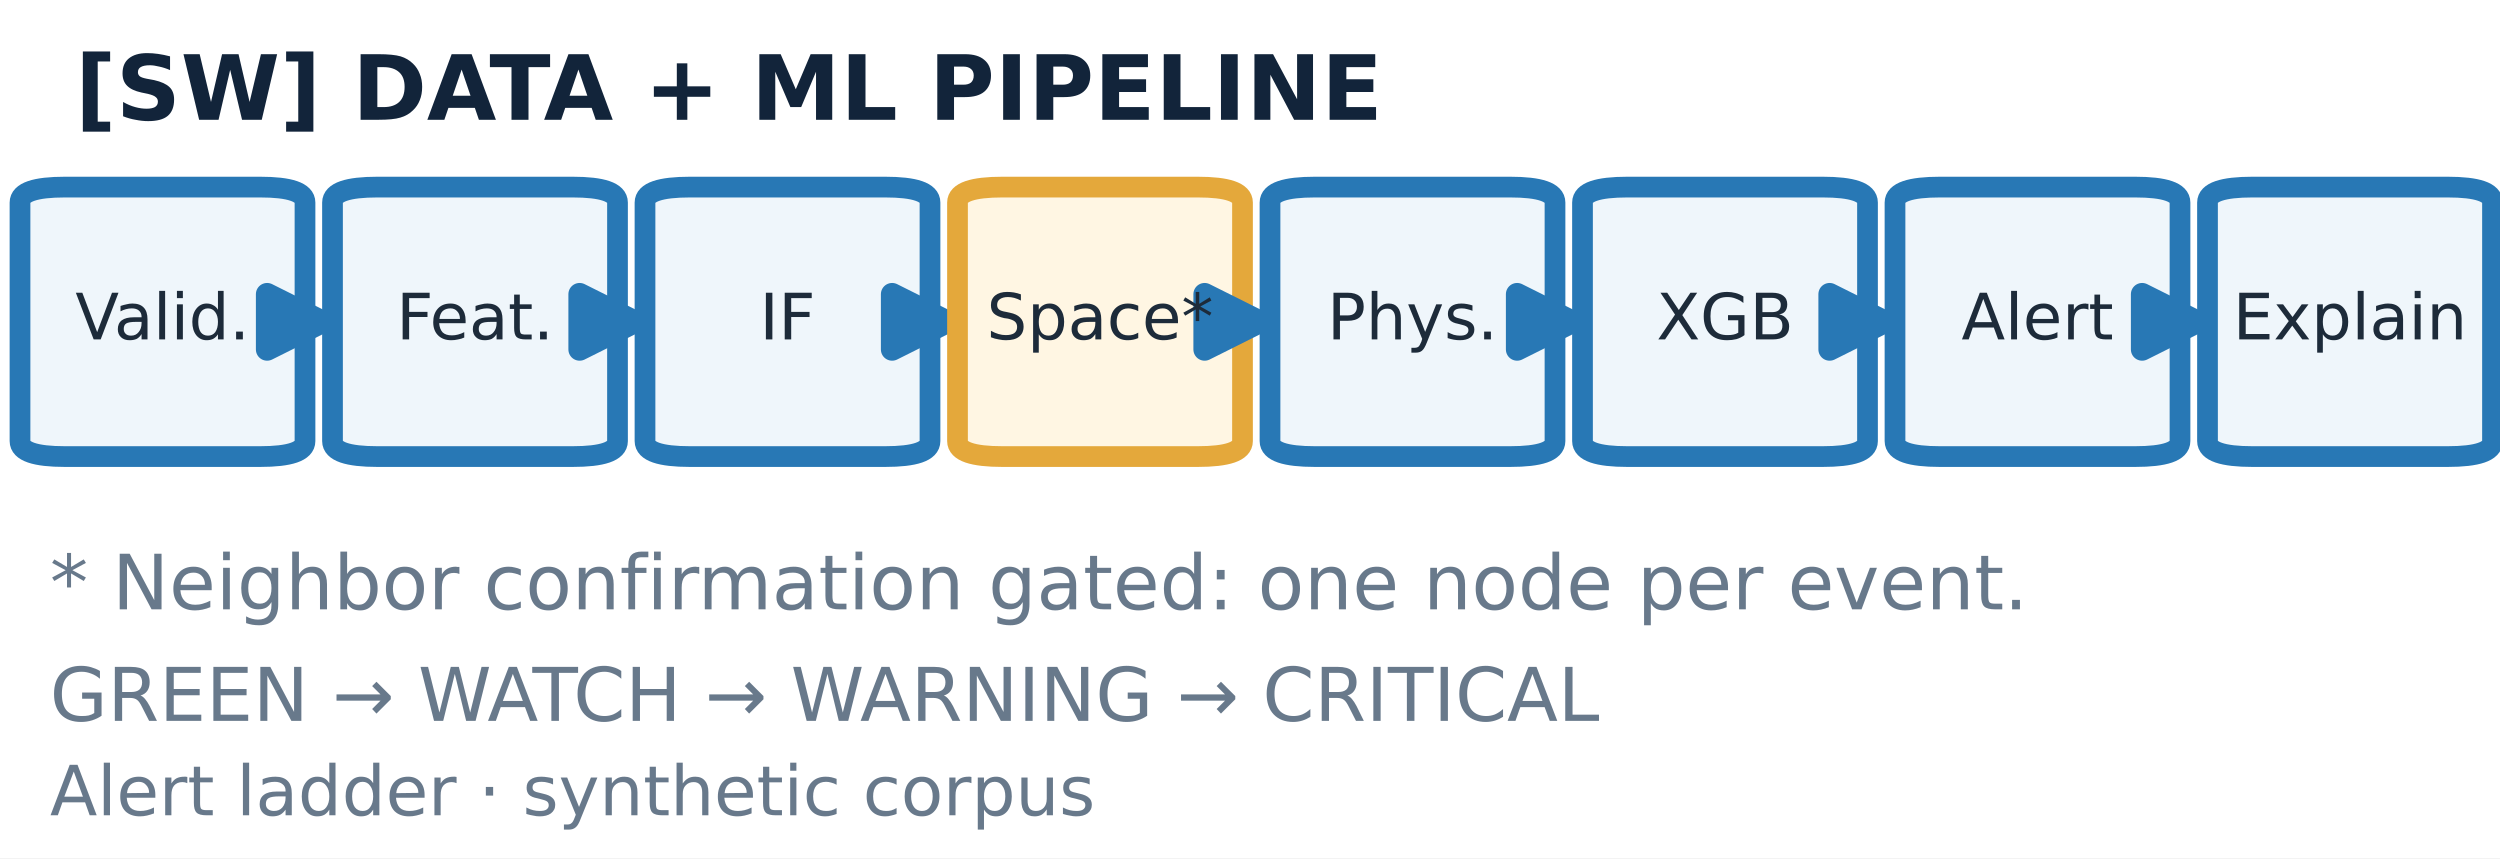
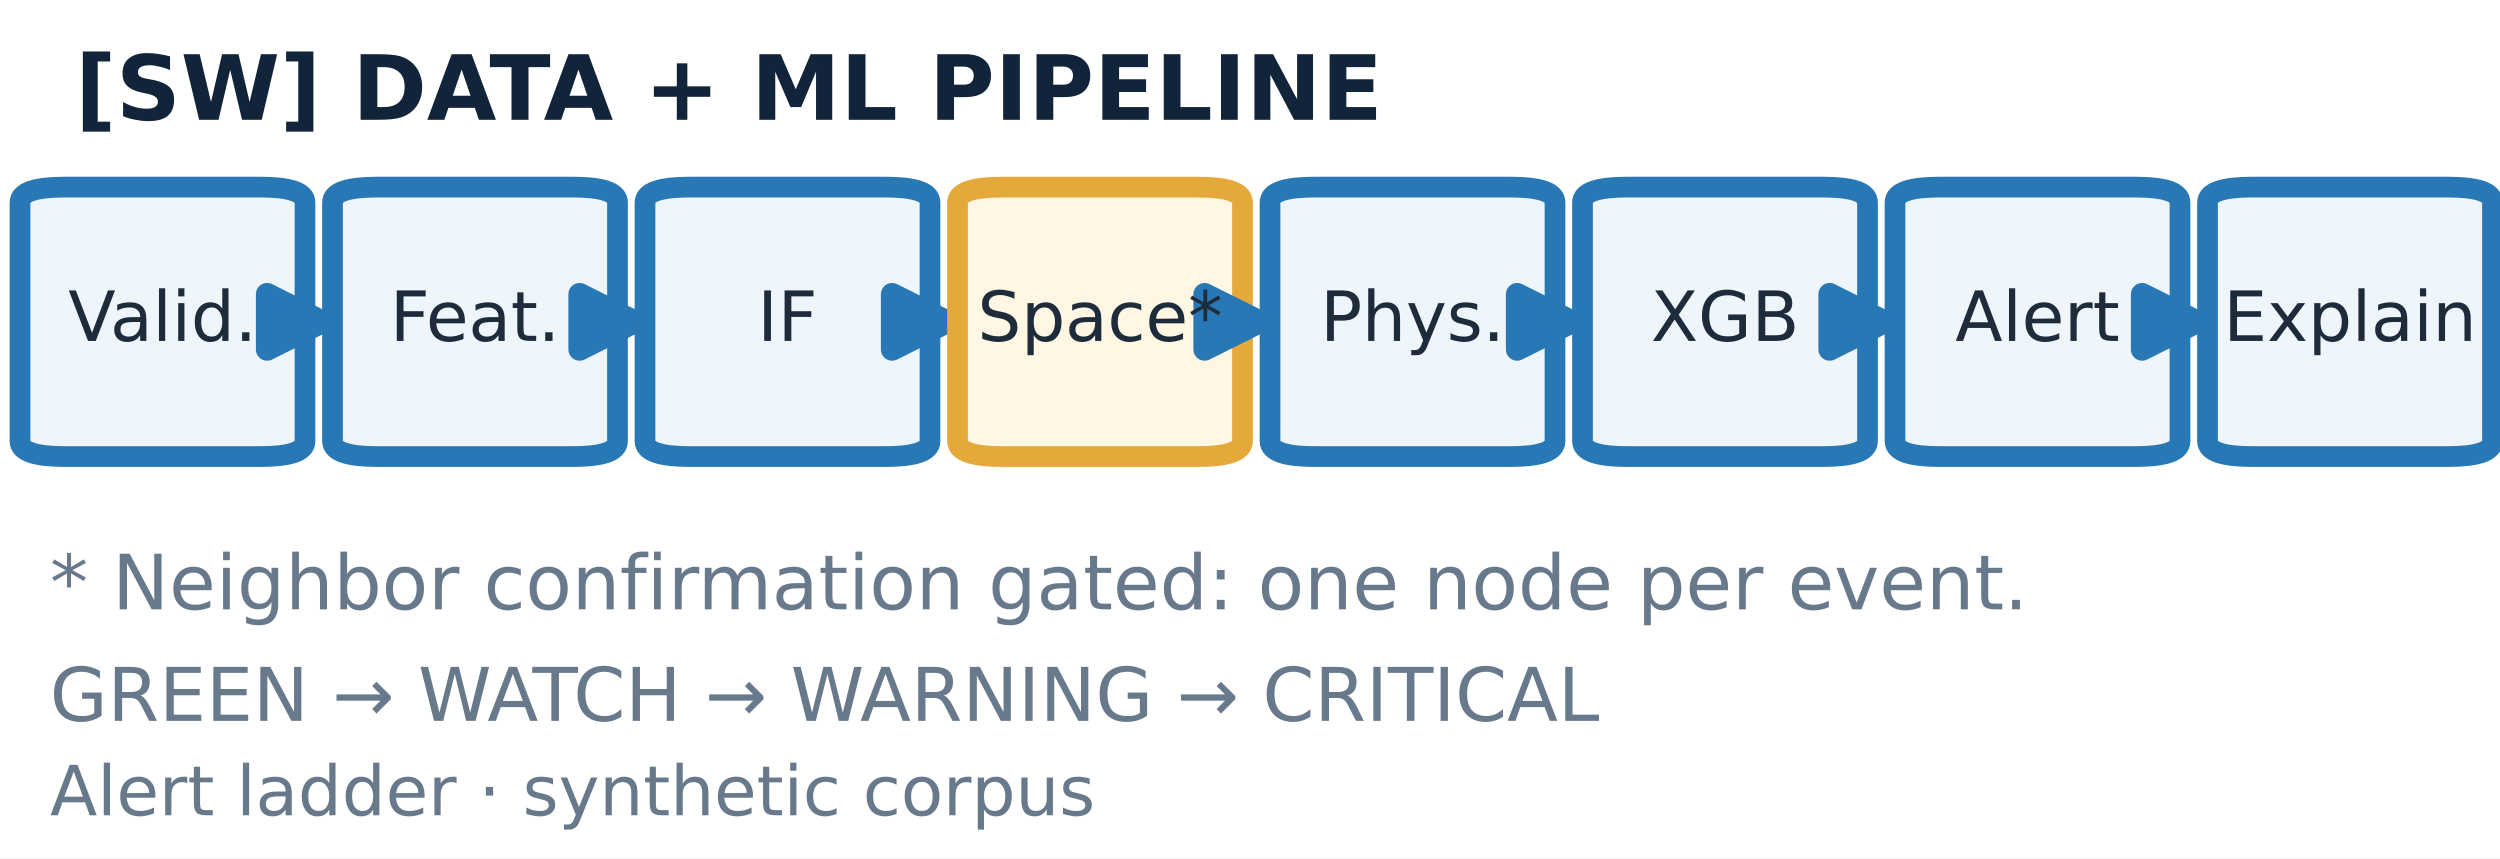
<svg xmlns="http://www.w3.org/2000/svg" width="144.72pt" height="49.68pt" viewBox="0 0 144.72 49.68" version="1.1">
  <defs>
    <style type="text/css">*{stroke-linejoin: round; stroke-linecap: butt}</style>
  </defs>
  <g id="figure_1">
    <g id="patch_1">
      <path d="M 0 49.68  L 144.72 49.68  L 144.72 0  L 0 0  z " style="fill: #ffffff" />
    </g>
    <g id="axes_1">
      <g id="patch_2">
-         <path d="M 3.763 26.43  L 15.051 26.43  Q 17.656 26.43 17.656 25.536  L 17.656 11.724  Q 17.656 10.83 15.051 10.83  L 3.763 10.83  Q 1.158 10.83 1.158 11.724  L 1.158 25.536  Q 1.158 26.43 3.763 26.43  z " clip-path="url(#p68d737d94e)" style="fill: #eff6fb; stroke: #2878b5; stroke-width: 1.2; stroke-linejoin: miter" />
+         <path d="M 3.763 26.43  L 15.051 26.43  Q 17.656 26.43 17.656 25.536  L 17.656 11.724  Q 17.656 10.83 15.051 10.83  L 3.763 10.83  Q 1.158 10.83 1.158 11.724  L 1.158 25.536  Q 1.158 26.43 3.763 26.43  z " clip-path="url(#p64261fe202)" style="fill: #eff6fb; stroke: #2878b5; stroke-width: 1.2; stroke-linejoin: miter" />
      </g>
      <g id="patch_3">
-         <path d="M 18.212 18.63  Q 19.164 18.63 18.663 18.63  " clip-path="url(#p68d737d94e)" style="fill: none; stroke: #2878b5; stroke-width: 1.3; stroke-linecap: round" />
-         <path d="M 15.463 17.03  L 18.663 18.63  L 15.463 20.23  z " clip-path="url(#p68d737d94e)" style="fill: #2878b5; stroke: #2878b5; stroke-width: 1.3; stroke-linecap: round" />
+         <path d="M 18.212 18.63  Q 19.164 18.63 18.663 18.63  " clip-path="url(#p64261fe202)" style="fill: none; stroke: #2878b5; stroke-width: 1.3; stroke-linecap: round" />
+         <path d="M 15.463 17.03  L 18.663 18.63  L 15.463 20.23  z " clip-path="url(#p64261fe202)" style="fill: #2878b5; stroke: #2878b5; stroke-width: 1.3; stroke-linecap: round" />
      </g>
      <g id="patch_4">
-         <path d="M 21.853 26.43  L 33.141 26.43  Q 35.746 26.43 35.746 25.536  L 35.746 11.724  Q 35.746 10.83 33.141 10.83  L 21.853 10.83  Q 19.248 10.83 19.248 11.724  L 19.248 25.536  Q 19.248 26.43 21.853 26.43  z " clip-path="url(#p68d737d94e)" style="fill: #eff6fb; stroke: #2878b5; stroke-width: 1.2; stroke-linejoin: miter" />
+         <path d="M 21.853 26.43  L 33.141 26.43  Q 35.746 26.43 35.746 25.536  L 35.746 11.724  Q 35.746 10.83 33.141 10.83  L 21.853 10.83  Q 19.248 10.83 19.248 11.724  L 19.248 25.536  Q 19.248 26.43 21.853 26.43  z " clip-path="url(#p64261fe202)" style="fill: #eff6fb; stroke: #2878b5; stroke-width: 1.2; stroke-linejoin: miter" />
      </g>
      <g id="patch_5">
-         <path d="M 36.302 18.63  Q 37.254 18.63 36.753 18.63  " clip-path="url(#p68d737d94e)" style="fill: none; stroke: #2878b5; stroke-width: 1.3; stroke-linecap: round" />
-         <path d="M 33.553 17.03  L 36.753 18.63  L 33.553 20.23  z " clip-path="url(#p68d737d94e)" style="fill: #2878b5; stroke: #2878b5; stroke-width: 1.3; stroke-linecap: round" />
+         <path d="M 36.302 18.63  Q 37.254 18.63 36.753 18.63  " clip-path="url(#p64261fe202)" style="fill: none; stroke: #2878b5; stroke-width: 1.3; stroke-linecap: round" />
+         <path d="M 33.553 17.03  L 36.753 18.63  L 33.553 20.23  z " clip-path="url(#p64261fe202)" style="fill: #2878b5; stroke: #2878b5; stroke-width: 1.3; stroke-linecap: round" />
      </g>
      <g id="patch_6">
-         <path d="M 39.943 26.43  L 51.231 26.43  Q 53.836 26.43 53.836 25.536  L 53.836 11.724  Q 53.836 10.83 51.231 10.83  L 39.943 10.83  Q 37.338 10.83 37.338 11.724  L 37.338 25.536  Q 37.338 26.43 39.943 26.43  z " clip-path="url(#p68d737d94e)" style="fill: #eff6fb; stroke: #2878b5; stroke-width: 1.2; stroke-linejoin: miter" />
+         <path d="M 39.943 26.43  L 51.231 26.43  Q 53.836 26.43 53.836 25.536  L 53.836 11.724  Q 53.836 10.83 51.231 10.83  L 39.943 10.83  Q 37.338 10.83 37.338 11.724  L 37.338 25.536  Q 37.338 26.43 39.943 26.43  z " clip-path="url(#p64261fe202)" style="fill: #eff6fb; stroke: #2878b5; stroke-width: 1.2; stroke-linejoin: miter" />
      </g>
      <g id="patch_7">
-         <path d="M 54.392 18.63  Q 55.344 18.63 54.843 18.63  " clip-path="url(#p68d737d94e)" style="fill: none; stroke: #2878b5; stroke-width: 1.3; stroke-linecap: round" />
-         <path d="M 51.643 17.03  L 54.843 18.63  L 51.643 20.23  z " clip-path="url(#p68d737d94e)" style="fill: #2878b5; stroke: #2878b5; stroke-width: 1.3; stroke-linecap: round" />
+         <path d="M 54.392 18.63  Q 55.344 18.63 54.843 18.63  " clip-path="url(#p64261fe202)" style="fill: none; stroke: #2878b5; stroke-width: 1.3; stroke-linecap: round" />
+         <path d="M 51.643 17.03  L 54.843 18.63  L 51.643 20.23  z " clip-path="url(#p64261fe202)" style="fill: #2878b5; stroke: #2878b5; stroke-width: 1.3; stroke-linecap: round" />
      </g>
      <g id="patch_8">
-         <path d="M 58.033 26.43  L 69.321 26.43  Q 71.926 26.43 71.926 25.536  L 71.926 11.724  Q 71.926 10.83 69.321 10.83  L 58.033 10.83  Q 55.428 10.83 55.428 11.724  L 55.428 25.536  Q 55.428 26.43 58.033 26.43  z " clip-path="url(#p68d737d94e)" style="fill: #fff6e3; stroke: #e4a83b; stroke-width: 1.2; stroke-linejoin: miter" />
+         <path d="M 58.033 26.43  L 69.321 26.43  Q 71.926 26.43 71.926 25.536  L 71.926 11.724  Q 71.926 10.83 69.321 10.83  L 58.033 10.83  Q 55.428 10.83 55.428 11.724  L 55.428 25.536  Q 55.428 26.43 58.033 26.43  z " clip-path="url(#p64261fe202)" style="fill: #fff6e3; stroke: #e4a83b; stroke-width: 1.2; stroke-linejoin: miter" />
      </g>
      <g id="patch_9">
-         <path d="M 72.482 18.63  Q 73.434 18.63 72.933 18.63  " clip-path="url(#p68d737d94e)" style="fill: none; stroke: #2878b5; stroke-width: 1.3; stroke-linecap: round" />
-         <path d="M 69.733 17.03  L 72.933 18.63  L 69.733 20.23  z " clip-path="url(#p68d737d94e)" style="fill: #2878b5; stroke: #2878b5; stroke-width: 1.3; stroke-linecap: round" />
+         <path d="M 72.482 18.63  Q 73.434 18.63 72.933 18.63  " clip-path="url(#p64261fe202)" style="fill: none; stroke: #2878b5; stroke-width: 1.3; stroke-linecap: round" />
+         <path d="M 69.733 17.03  L 72.933 18.63  L 69.733 20.23  z " clip-path="url(#p64261fe202)" style="fill: #2878b5; stroke: #2878b5; stroke-width: 1.3; stroke-linecap: round" />
      </g>
      <g id="patch_10">
-         <path d="M 76.123 26.43  L 87.411 26.43  Q 90.016 26.43 90.016 25.536  L 90.016 11.724  Q 90.016 10.83 87.411 10.83  L 76.123 10.83  Q 73.518 10.83 73.518 11.724  L 73.518 25.536  Q 73.518 26.43 76.123 26.43  z " clip-path="url(#p68d737d94e)" style="fill: #eff6fb; stroke: #2878b5; stroke-width: 1.2; stroke-linejoin: miter" />
+         <path d="M 76.123 26.43  L 87.411 26.43  Q 90.016 26.43 90.016 25.536  L 90.016 11.724  Q 90.016 10.83 87.411 10.83  L 76.123 10.83  Q 73.518 10.83 73.518 11.724  L 73.518 25.536  Q 73.518 26.43 76.123 26.43  z " clip-path="url(#p64261fe202)" style="fill: #eff6fb; stroke: #2878b5; stroke-width: 1.2; stroke-linejoin: miter" />
      </g>
      <g id="patch_11">
-         <path d="M 90.572 18.63  Q 91.524 18.63 91.023 18.63  " clip-path="url(#p68d737d94e)" style="fill: none; stroke: #2878b5; stroke-width: 1.3; stroke-linecap: round" />
-         <path d="M 87.823 17.03  L 91.023 18.63  L 87.823 20.23  z " clip-path="url(#p68d737d94e)" style="fill: #2878b5; stroke: #2878b5; stroke-width: 1.3; stroke-linecap: round" />
+         <path d="M 90.572 18.63  Q 91.524 18.63 91.023 18.63  " clip-path="url(#p64261fe202)" style="fill: none; stroke: #2878b5; stroke-width: 1.3; stroke-linecap: round" />
+         <path d="M 87.823 17.03  L 91.023 18.63  L 87.823 20.23  z " clip-path="url(#p64261fe202)" style="fill: #2878b5; stroke: #2878b5; stroke-width: 1.3; stroke-linecap: round" />
      </g>
      <g id="patch_12">
-         <path d="M 94.213 26.43  L 105.501 26.43  Q 108.106 26.43 108.106 25.536  L 108.106 11.724  Q 108.106 10.83 105.501 10.83  L 94.213 10.83  Q 91.608 10.83 91.608 11.724  L 91.608 25.536  Q 91.608 26.43 94.213 26.43  z " clip-path="url(#p68d737d94e)" style="fill: #eff6fb; stroke: #2878b5; stroke-width: 1.2; stroke-linejoin: miter" />
+         <path d="M 94.213 26.43  L 105.501 26.43  Q 108.106 26.43 108.106 25.536  L 108.106 11.724  Q 108.106 10.83 105.501 10.83  L 94.213 10.83  Q 91.608 10.83 91.608 11.724  L 91.608 25.536  Q 91.608 26.43 94.213 26.43  z " clip-path="url(#p64261fe202)" style="fill: #eff6fb; stroke: #2878b5; stroke-width: 1.2; stroke-linejoin: miter" />
      </g>
      <g id="patch_13">
-         <path d="M 108.662 18.63  Q 109.614 18.63 109.113 18.63  " clip-path="url(#p68d737d94e)" style="fill: none; stroke: #2878b5; stroke-width: 1.3; stroke-linecap: round" />
-         <path d="M 105.913 17.03  L 109.113 18.63  L 105.913 20.23  z " clip-path="url(#p68d737d94e)" style="fill: #2878b5; stroke: #2878b5; stroke-width: 1.3; stroke-linecap: round" />
+         <path d="M 108.662 18.63  Q 109.614 18.63 109.113 18.63  " clip-path="url(#p64261fe202)" style="fill: none; stroke: #2878b5; stroke-width: 1.3; stroke-linecap: round" />
+         <path d="M 105.913 17.03  L 109.113 18.63  L 105.913 20.23  z " clip-path="url(#p64261fe202)" style="fill: #2878b5; stroke: #2878b5; stroke-width: 1.3; stroke-linecap: round" />
      </g>
      <g id="patch_14">
-         <path d="M 112.303 26.43  L 123.591 26.43  Q 126.196 26.43 126.196 25.536  L 126.196 11.724  Q 126.196 10.83 123.591 10.83  L 112.303 10.83  Q 109.698 10.83 109.698 11.724  L 109.698 25.536  Q 109.698 26.43 112.303 26.43  z " clip-path="url(#p68d737d94e)" style="fill: #eff6fb; stroke: #2878b5; stroke-width: 1.2; stroke-linejoin: miter" />
+         <path d="M 112.303 26.43  L 123.591 26.43  Q 126.196 26.43 126.196 25.536  L 126.196 11.724  Q 126.196 10.83 123.591 10.83  L 112.303 10.83  Q 109.698 10.83 109.698 11.724  L 109.698 25.536  Q 109.698 26.43 112.303 26.43  z " clip-path="url(#p64261fe202)" style="fill: #eff6fb; stroke: #2878b5; stroke-width: 1.2; stroke-linejoin: miter" />
      </g>
      <g id="patch_15">
-         <path d="M 126.752 18.63  Q 127.704 18.63 127.203 18.63  " clip-path="url(#p68d737d94e)" style="fill: none; stroke: #2878b5; stroke-width: 1.3; stroke-linecap: round" />
-         <path d="M 124.003 17.03  L 127.203 18.63  L 124.003 20.23  z " clip-path="url(#p68d737d94e)" style="fill: #2878b5; stroke: #2878b5; stroke-width: 1.3; stroke-linecap: round" />
+         <path d="M 126.752 18.63  Q 127.704 18.63 127.203 18.63  " clip-path="url(#p64261fe202)" style="fill: none; stroke: #2878b5; stroke-width: 1.3; stroke-linecap: round" />
+         <path d="M 124.003 17.03  L 127.203 18.63  L 124.003 20.23  z " clip-path="url(#p64261fe202)" style="fill: #2878b5; stroke: #2878b5; stroke-width: 1.3; stroke-linecap: round" />
      </g>
      <g id="patch_16">
-         <path d="M 130.393 26.43  L 141.681 26.43  Q 144.286 26.43 144.286 25.536  L 144.286 11.724  Q 144.286 10.83 141.681 10.83  L 130.393 10.83  Q 127.788 10.83 127.788 11.724  L 127.788 25.536  Q 127.788 26.43 130.393 26.43  z " clip-path="url(#p68d737d94e)" style="fill: #eff6fb; stroke: #2878b5; stroke-width: 1.2; stroke-linejoin: miter" />
+         <path d="M 130.393 26.43  L 141.681 26.43  Q 144.286 26.43 144.286 25.536  L 144.286 11.724  Q 144.286 10.83 141.681 10.83  L 130.393 10.83  Q 127.788 10.83 127.788 11.724  L 127.788 25.536  Q 127.788 26.43 130.393 26.43  z " clip-path="url(#p64261fe202)" style="fill: #eff6fb; stroke: #2878b5; stroke-width: 1.2; stroke-linejoin: miter" />
      </g>
      <g id="text_1">
        <text style="font-weight: 700; font-size: 5.2px; font-family: 'DejaVu Sans'; text-anchor: start; fill: #12243a" x="4.342" y="6.932" transform="rotate(-0 4.3416 6.931988)">[SW]  DATA + ML PIPELINE</text>
      </g>
      <g id="text_2">
-         <text style="font-size: 3.7px; font-family: 'DejaVu Sans'; text-anchor: middle; fill: #1d2b3a" x="9.407" y="19.651" transform="rotate(-0 9.4068 19.65097)">Valid.</text>
+         <text style="font-size: 4px; font-family: 'DejaVu Sans'; text-anchor: middle; fill: #1d2b3a" x="9.407" y="19.734" transform="rotate(-0 9.4068 19.73375)">Valid.</text>
      </g>
      <g id="text_3">
-         <text style="font-size: 3.7px; font-family: 'DejaVu Sans'; text-anchor: middle; fill: #1d2b3a" x="27.497" y="19.651" transform="rotate(-0 27.4968 19.65097)">Feat.</text>
+         <text style="font-size: 4px; font-family: 'DejaVu Sans'; text-anchor: middle; fill: #1d2b3a" x="27.497" y="19.734" transform="rotate(-0 27.4968 19.73375)">Feat.</text>
      </g>
      <g id="text_4">
-         <text style="font-size: 3.7px; font-family: 'DejaVu Sans'; text-anchor: middle; fill: #1d2b3a" x="45.587" y="19.651" transform="rotate(-0 45.5868 19.65097)">IF</text>
+         <text style="font-size: 4px; font-family: 'DejaVu Sans'; text-anchor: middle; fill: #1d2b3a" x="45.587" y="19.734" transform="rotate(-0 45.5868 19.73375)">IF</text>
      </g>
      <g id="text_5">
-         <text style="font-size: 3.7px; font-family: 'DejaVu Sans'; text-anchor: middle; fill: #1d2b3a" x="63.677" y="19.651" transform="rotate(-0 63.6768 19.65097)">Space*</text>
+         <text style="font-size: 4px; font-family: 'DejaVu Sans'; text-anchor: middle; fill: #1d2b3a" x="63.677" y="19.734" transform="rotate(-0 63.6768 19.73375)">Space*</text>
      </g>
      <g id="text_6">
-         <text style="font-size: 3.7px; font-family: 'DejaVu Sans'; text-anchor: middle; fill: #1d2b3a" x="81.767" y="19.651" transform="rotate(-0 81.7668 19.65097)">Phys.</text>
+         <text style="font-size: 4px; font-family: 'DejaVu Sans'; text-anchor: middle; fill: #1d2b3a" x="81.767" y="19.734" transform="rotate(-0 81.7668 19.73375)">Phys.</text>
      </g>
      <g id="text_7">
-         <text style="font-size: 3.7px; font-family: 'DejaVu Sans'; text-anchor: middle; fill: #1d2b3a" x="99.857" y="19.651" transform="rotate(-0 99.8568 19.65097)">XGB</text>
+         <text style="font-size: 4px; font-family: 'DejaVu Sans'; text-anchor: middle; fill: #1d2b3a" x="99.857" y="19.734" transform="rotate(-0 99.8568 19.73375)">XGB</text>
      </g>
      <g id="text_8">
-         <text style="font-size: 3.7px; font-family: 'DejaVu Sans'; text-anchor: middle; fill: #1d2b3a" x="117.947" y="19.651" transform="rotate(-0 117.9468 19.65097)">Alert</text>
+         <text style="font-size: 4px; font-family: 'DejaVu Sans'; text-anchor: middle; fill: #1d2b3a" x="117.947" y="19.734" transform="rotate(-0 117.9468 19.73375)">Alert</text>
      </g>
      <g id="text_9">
-         <text style="font-size: 3.7px; font-family: 'DejaVu Sans'; text-anchor: middle; fill: #1d2b3a" x="136.037" y="19.651" transform="rotate(-0 136.0368 19.65097)">Explain</text>
+         <text style="font-size: 4px; font-family: 'DejaVu Sans'; text-anchor: middle; fill: #1d2b3a" x="136.037" y="19.734" transform="rotate(-0 136.0368 19.73375)">Explain</text>
      </g>
      <g id="text_10">
        <text style="font-size: 4.4px; font-family: 'DejaVu Sans'; text-anchor: start; fill: #68798b" x="2.894" y="35.273" transform="rotate(-0 2.8944 35.2728)">* Neighbor confirmation gated: one node per event.</text>
      </g>
      <g id="text_11">
        <text style="font-size: 4.3px; font-family: 'DejaVu Sans'; text-anchor: start; fill: #68798b" x="2.894" y="41.731" transform="rotate(-0 2.8944 41.7312)">GREEN → WATCH → WARNING → CRITICAL</text>
      </g>
      <g id="text_12">
        <text style="font-size: 4px; font-family: 'DejaVu Sans'; text-anchor: start; fill: #68798b" x="2.894" y="47.196" transform="rotate(-0 2.8944 47.196)">Alert ladder · synthetic corpus</text>
      </g>
    </g>
  </g>
  <defs>
-     <clipPath id="p68d737d94e">
+     <clipPath id="p64261fe202">
      <rect x="0" y="0" width="144.72" height="49.68" />
    </clipPath>
  </defs>
</svg>
